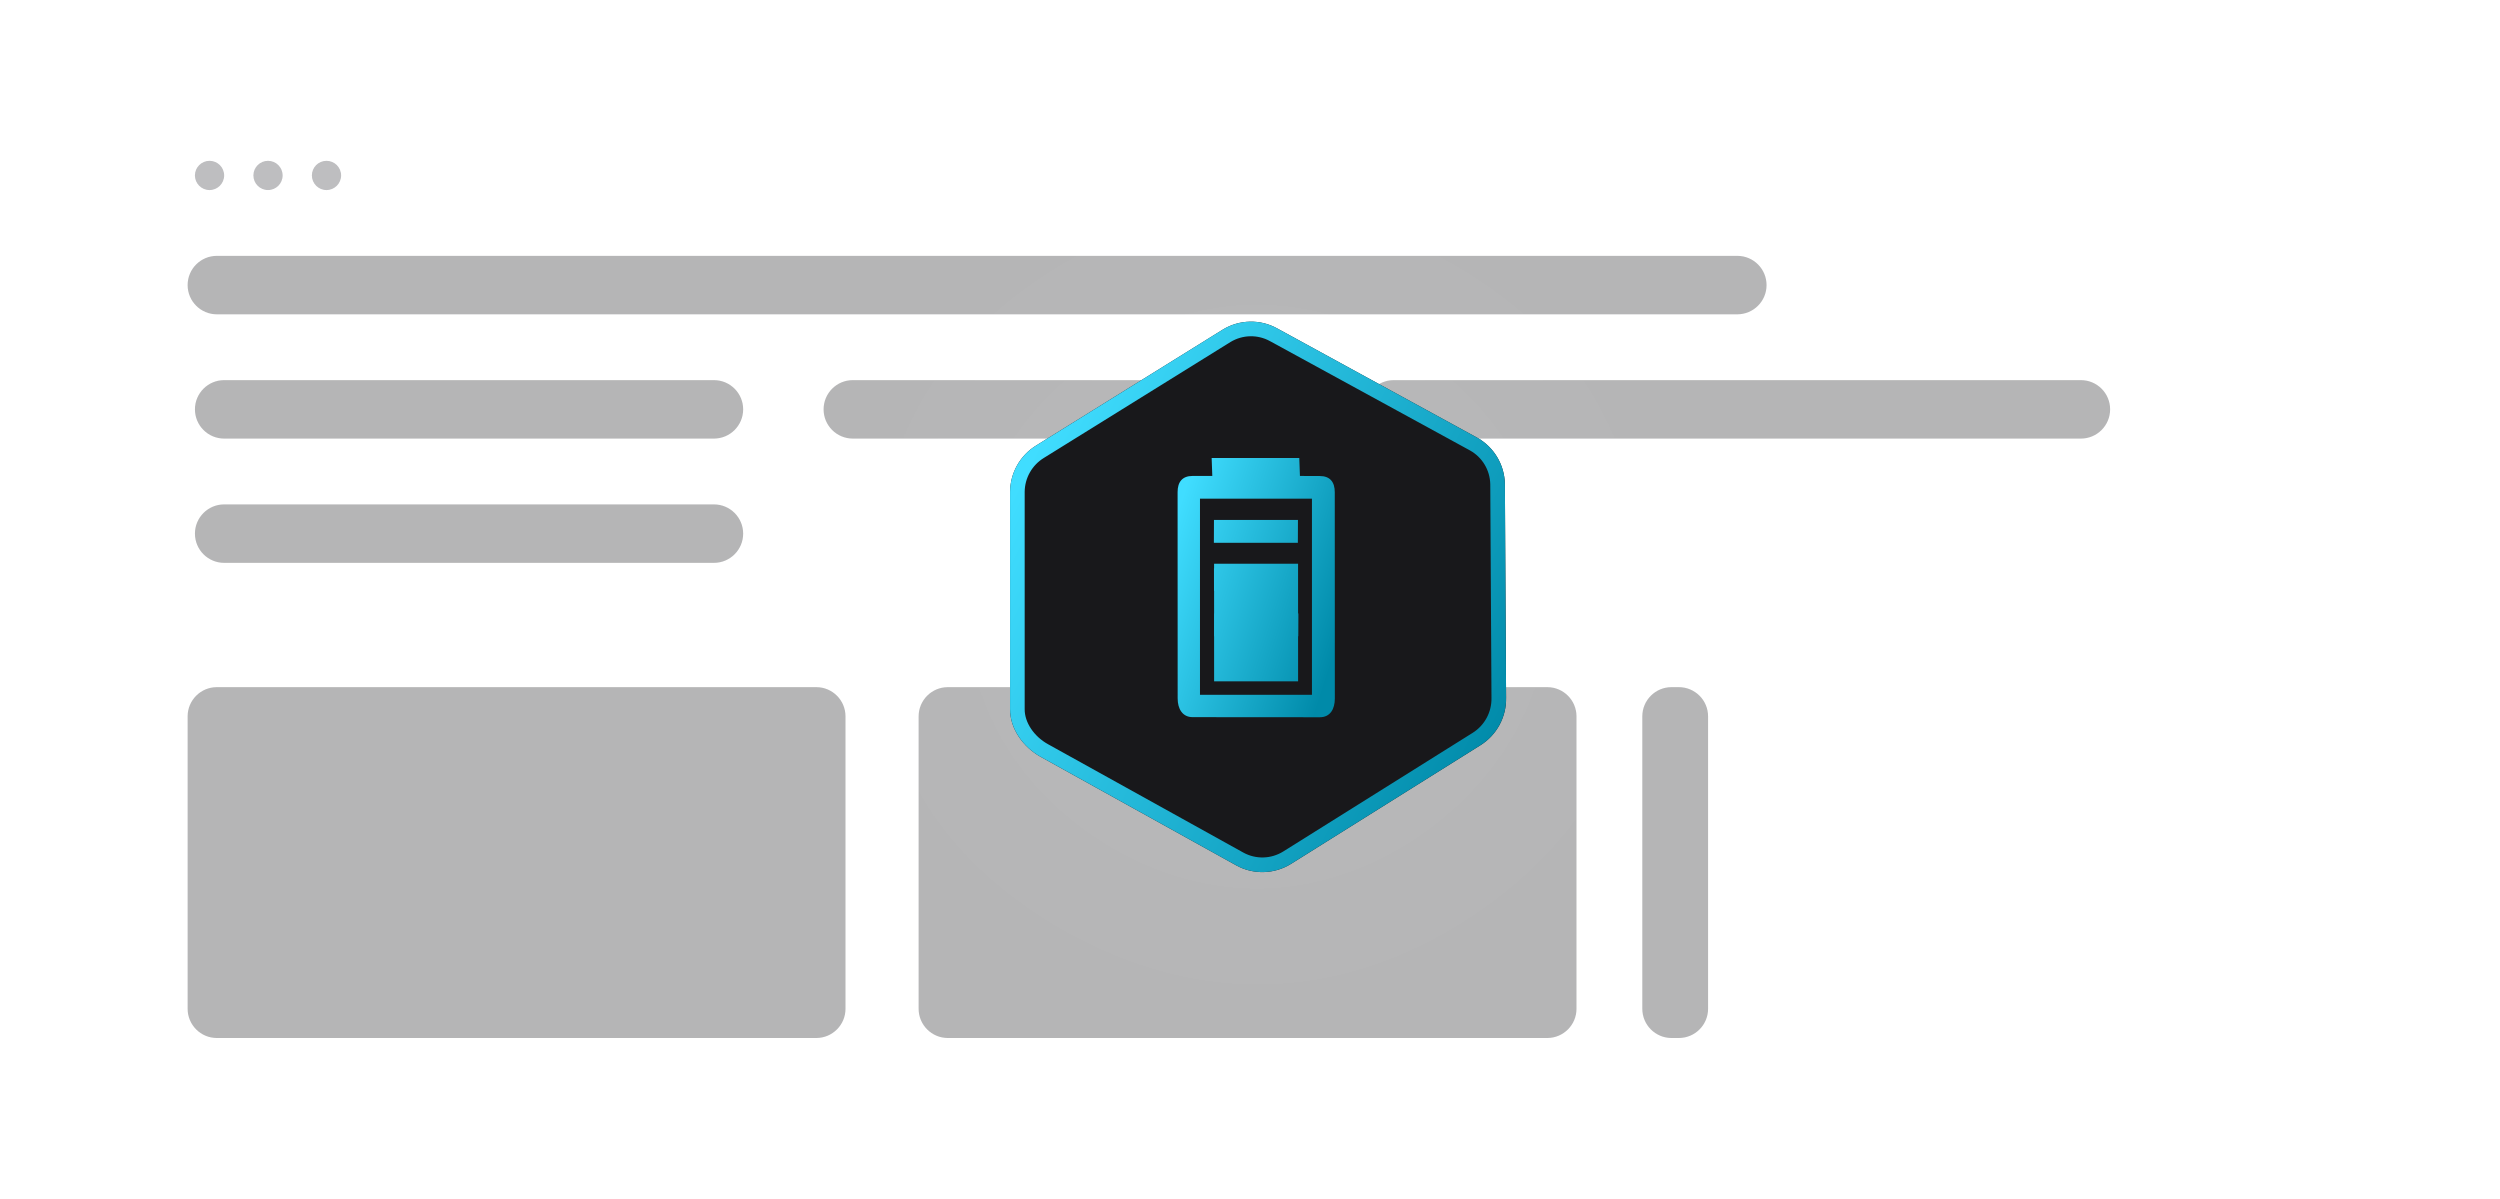
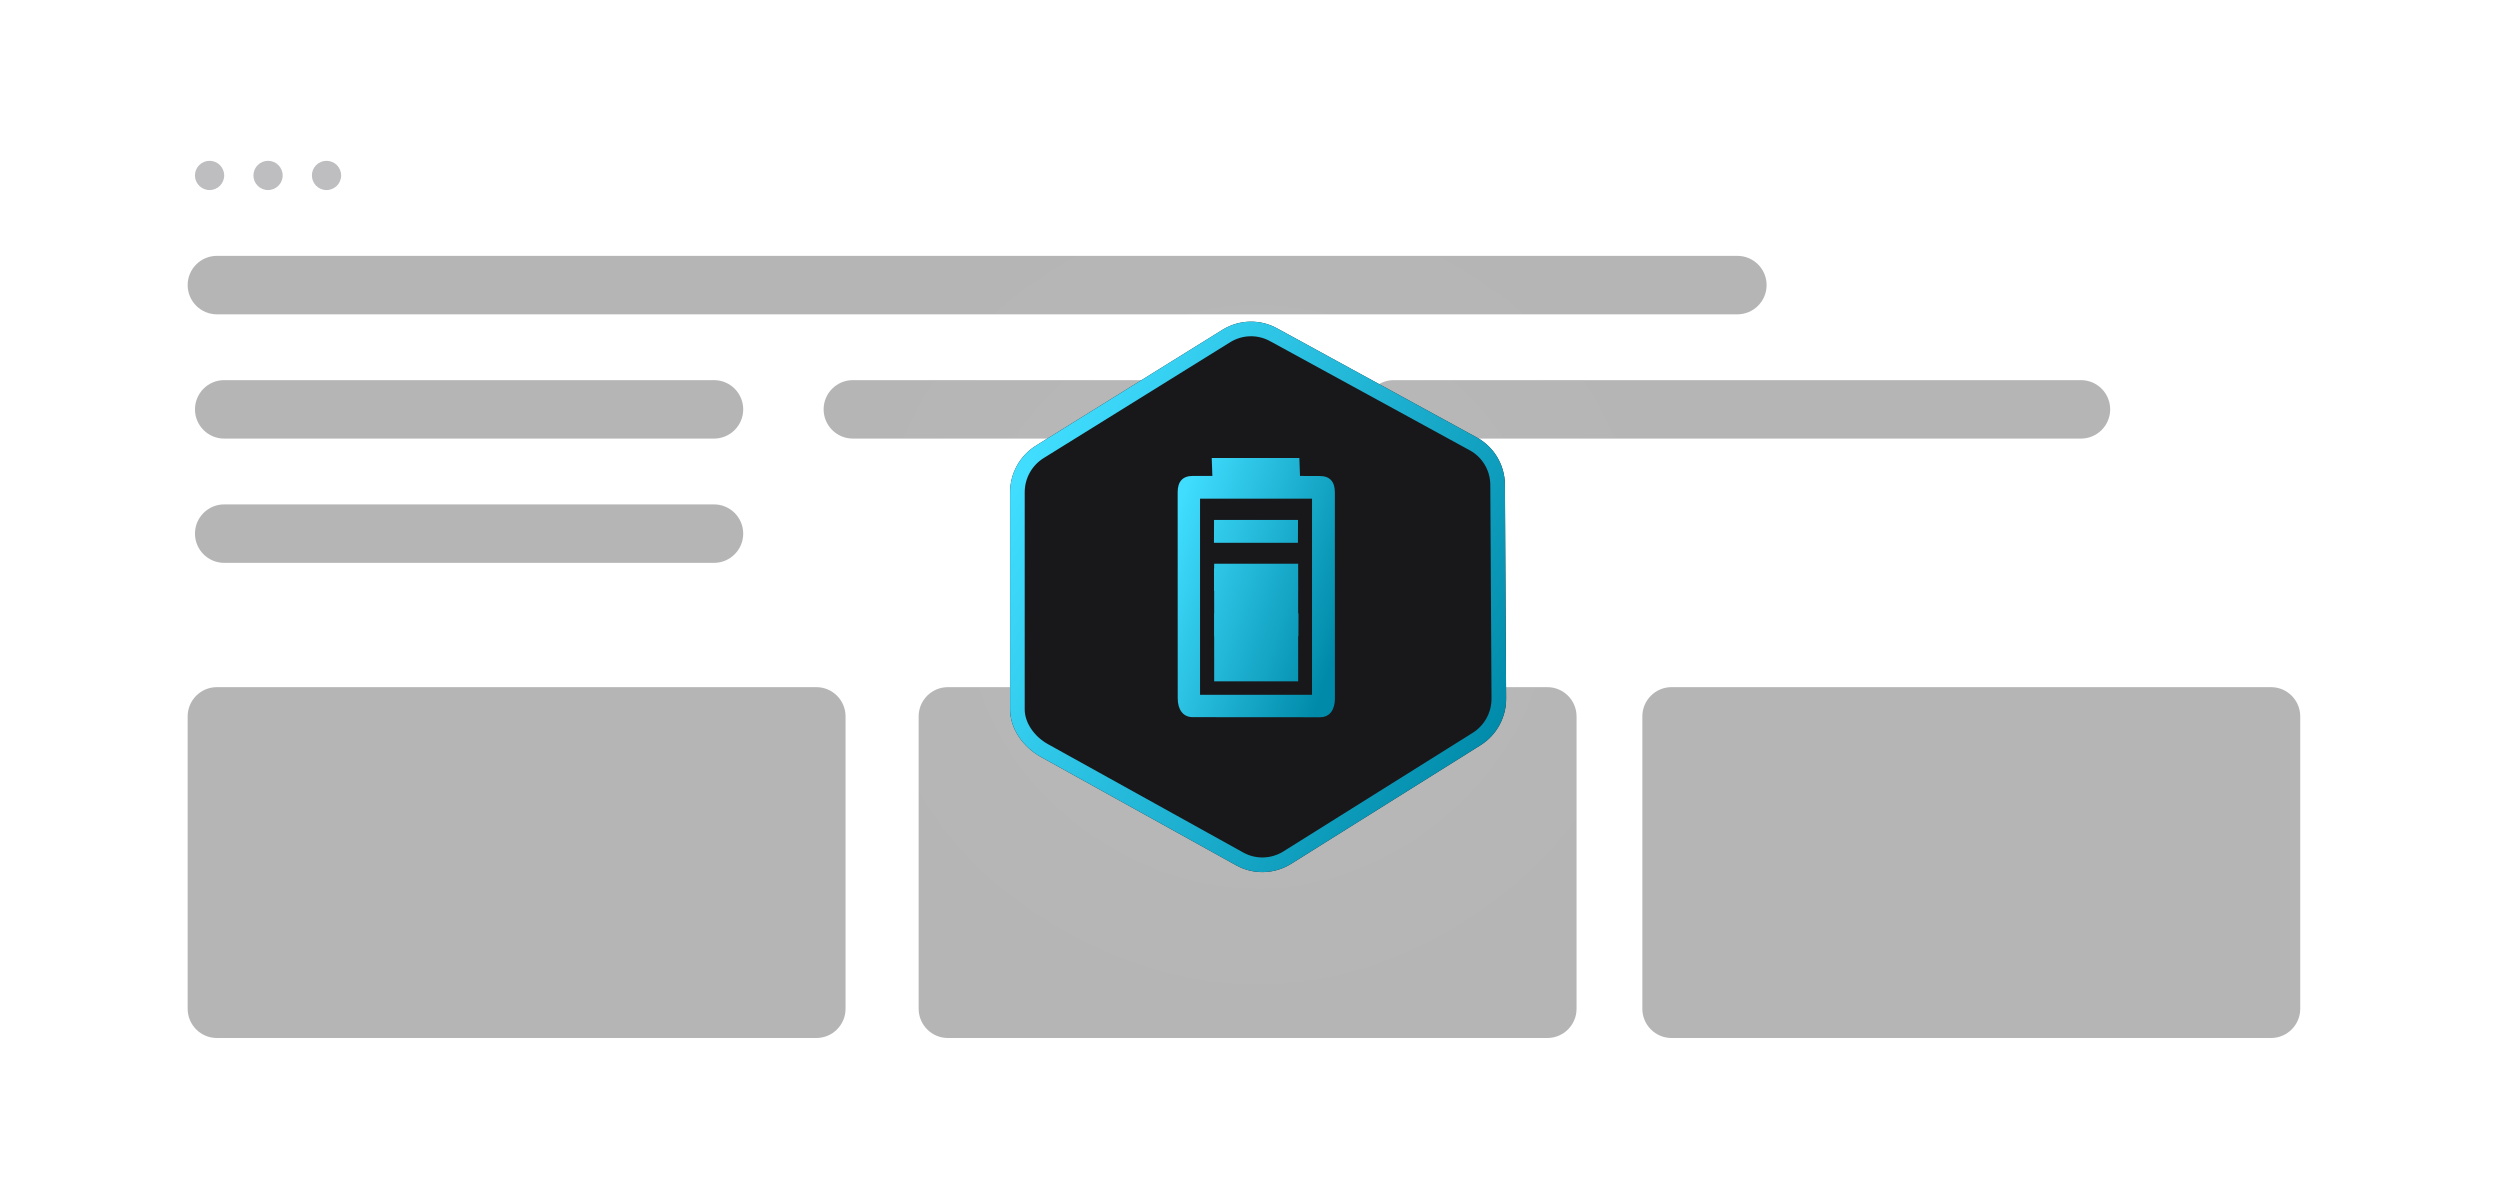
<svg xmlns="http://www.w3.org/2000/svg" width="342" height="164" viewBox="0 0 342 164" fill="none">
  <g opacity="0.62">
-     <rect opacity="0.55" x="26.666" y="52" width="75" height="8" rx="4" fill="#27272A" />
-     <rect opacity="0.55" x="112.666" y="52" width="75" height="8" rx="4" fill="#27272A" />
-     <rect opacity="0.55" x="26.666" y="69" width="75" height="8" rx="4" fill="#27272A" />
-     <rect x="13.164" y="10.5" width="315" height="143" rx="6.5" stroke="url(#paint0_diamond_884_44808)" stroke-opacity="0.48" />
-     <rect opacity="0.55" x="25.666" y="35" width="216" height="8" rx="4" fill="#27272A" />
-     <rect opacity="0.55" x="186.666" y="52" width="102" height="8" rx="4" fill="#27272A" />
-     <rect opacity="0.55" x="25.666" y="94" width="90" height="48" rx="4" fill="#27272A" />
-     <rect opacity="0.55" x="125.666" y="94" width="90" height="48" rx="4" fill="#27272A" />
-     <rect opacity="0.55" x="224.666" y="94" width="9" height="48" rx="4" fill="#27272A" />
-     <rect opacity="0.55" x="26.664" y="22" width="4" height="4" rx="2" fill="#3F3F46" />
-     <rect opacity="0.55" x="34.664" y="22" width="4" height="4" rx="2" fill="#3F3F46" />
-     <rect opacity="0.55" x="42.664" y="22" width="4" height="4" rx="2" fill="#3F3F46" />
+     <rect opacity="0.55" x="26.672" y="52" width="75" height="8" rx="4" fill="#27272A" />
+     <rect opacity="0.55" x="112.672" y="52" width="75" height="8" rx="4" fill="#27272A" />
+     <rect opacity="0.55" x="26.672" y="69" width="75" height="8" rx="4" fill="#27272A" />
+     <rect x="13.168" y="10.5" width="315" height="143" rx="6.5" stroke="url(#paint0_diamond_1108_49654)" stroke-opacity="0.48" />
+     <rect opacity="0.55" x="25.672" y="35" width="216" height="8" rx="4" fill="#27272A" />
+     <rect opacity="0.55" x="186.672" y="52" width="102" height="8" rx="4" fill="#27272A" />
+     <rect opacity="0.55" x="25.672" y="94" width="90" height="48" rx="4" fill="#27272A" />
+     <rect opacity="0.55" x="125.672" y="94" width="90" height="48" rx="4" fill="#27272A" />
+     <rect opacity="0.55" x="224.672" y="94" width="90" height="48" rx="4" fill="#27272A" />
+     <rect opacity="0.55" x="26.668" y="22" width="4" height="4" rx="2" fill="#3F3F46" />
+     <rect opacity="0.55" x="34.668" y="22" width="4" height="4" rx="2" fill="#3F3F46" />
+     <rect opacity="0.55" x="42.668" y="22" width="4" height="4" rx="2" fill="#3F3F46" />
  </g>
-   <g filter="url(#filter0_d_884_44808)">
-     <path d="M141.787 60.92L167.295 45.076C169.571 43.697 172.4 43.64 174.716 44.925L202.066 59.872C204.368 61.149 205.816 63.561 205.87 66.207L206.034 95.444C206.087 98.08 204.753 100.551 202.519 101.95L176.627 118.167C174.338 119.601 171.462 119.681 169.111 118.377L142.375 103.542C140.01 102.23 138.158 99.723 138.176 97.004L138.176 67.283C138.193 64.68 139.562 62.268 141.787 60.92Z" fill="#18181B" />
-     <path d="M142.305 61.776L142.305 61.776L142.314 61.77L167.817 45.929C169.788 44.737 172.232 44.69 174.231 45.799L174.237 45.802L201.581 60.746C201.581 60.747 201.582 60.747 201.583 60.748C203.568 61.85 204.821 63.931 204.87 66.22C204.87 66.222 204.87 66.225 204.87 66.227L205.034 95.45L205.034 95.457L205.034 95.464C205.08 97.749 203.924 99.89 201.989 101.102L176.097 117.32C174.114 118.562 171.627 118.629 169.596 117.503L142.86 102.668C140.728 101.485 139.161 99.275 139.176 97.011V97.004L139.176 67.29C139.176 67.289 139.176 67.288 139.176 67.287C139.192 65.032 140.378 62.943 142.305 61.776Z" stroke="url(#paint1_linear_884_44808)" stroke-width="2" />
+   <g filter="url(#filter0_d_1108_49654)">
+     <path d="M141.79 60.92L167.299 45.076C169.575 43.697 172.404 43.64 174.72 44.925L202.07 59.872C204.372 61.149 205.82 63.561 205.874 66.207L206.038 95.444C206.091 98.08 204.756 100.551 202.523 101.95L176.631 118.167C174.342 119.601 171.466 119.681 169.115 118.377L142.379 103.542C140.014 102.23 138.162 99.723 138.18 97.004L138.18 67.283C138.197 64.68 139.566 62.268 141.79 60.92Z" fill="#18181B" />
+     <path d="M142.309 61.776L142.309 61.776L142.318 61.77L167.821 45.929C169.791 44.737 172.236 44.69 174.235 45.799L174.241 45.802L201.584 60.746C201.585 60.747 201.586 60.747 201.587 60.748C203.572 61.85 204.825 63.931 204.874 66.22C204.874 66.222 204.874 66.225 204.874 66.227L205.038 95.45L205.038 95.457L205.038 95.464C205.084 97.749 203.927 99.89 201.993 101.102L176.101 117.32C174.118 118.562 171.631 118.629 169.6 117.503L142.864 102.668C140.732 101.485 139.165 99.275 139.18 97.011V97.004L139.18 67.29C139.18 67.289 139.18 67.288 139.18 67.287C139.196 65.032 140.382 62.943 142.309 61.776Z" stroke="url(#paint1_linear_1108_49654)" stroke-width="2" />
  </g>
-   <path d="M179.475 95.048H164.157V68.215H179.475M180.55 65.121L177.831 65.11L177.742 62.65H165.754L165.843 65.11L163.143 65.109C161.745 65.109 161.095 65.925 161.095 67.324L161.104 95.557C161.104 96.956 161.753 98.106 163.151 98.106L180.558 98.119C181.975 98.119 182.605 96.988 182.605 95.57L182.597 67.337C182.597 65.938 181.948 65.121 180.55 65.121ZM177.56 71.131H166.071L166.058 74.251H177.547L177.56 71.131ZM177.56 77.756H166.071L166.075 80.842H177.563L177.56 77.756Z" fill="url(#paint2_linear_884_44808)" />
-   <path d="M166.123 83.923H177.612L177.598 87.042H166.109L166.123 83.923Z" fill="url(#paint3_linear_884_44808)" />
-   <path d="M166.087 77.12H177.576L177.58 93.206H166.091L166.087 77.12Z" fill="url(#paint4_linear_884_44808)" />
+   <path d="M179.485 95.048H164.166V68.215H179.485M180.56 65.121L177.841 65.11L177.752 62.65H165.764L165.853 65.11L163.152 65.109C161.755 65.109 161.105 65.925 161.105 67.324L161.113 95.557C161.113 96.956 161.763 98.106 163.161 98.106L180.568 98.119C181.985 98.119 182.615 96.988 182.615 95.57L182.607 67.337C182.607 65.938 181.958 65.121 180.56 65.121ZM177.57 71.131H166.081L166.068 74.251H177.556L177.57 71.131ZM177.57 77.756H166.081L166.084 80.842H177.573L177.57 77.756Z" fill="url(#paint2_linear_1108_49654)" />
+   <path d="M166.133 83.923H177.622L177.608 87.042H166.119L166.133 83.923Z" fill="url(#paint3_linear_1108_49654)" />
+   <path d="M166.097 77.12H177.586L177.589 93.206H166.1L166.097 77.12Z" fill="url(#paint4_linear_1108_49654)" />
  <defs>
-     <filter id="filter0_d_884_44808" x="107.894" y="13.718" width="128.423" height="135.866" filterUnits="userSpaceOnUse" color-interpolation-filters="sRGB">
+     <filter id="filter0_d_1108_49654" x="107.898" y="13.718" width="128.423" height="135.866" filterUnits="userSpaceOnUse" color-interpolation-filters="sRGB">
      <feFlood flood-opacity="0" result="BackgroundImageFix" />
      <feColorMatrix in="SourceAlpha" type="matrix" values="0 0 0 0 0 0 0 0 0 0 0 0 0 0 0 0 0 0 127 0" result="hardAlpha" />
      <feOffset />
      <feGaussianBlur stdDeviation="15.141" />
      <feComposite in2="hardAlpha" operator="out" />
      <feColorMatrix type="matrix" values="0 0 0 0 1 0 0 0 0 1 0 0 0 0 1 0 0 0 0.07 0" />
-       <feBlend mode="normal" in2="BackgroundImageFix" result="effect1_dropShadow_884_44808" />
-       <feBlend mode="normal" in="SourceGraphic" in2="effect1_dropShadow_884_44808" result="shape" />
+       <feBlend mode="normal" in2="BackgroundImageFix" result="effect1_dropShadow_1108_49654" />
+       <feBlend mode="normal" in="SourceGraphic" in2="effect1_dropShadow_1108_49654" result="shape" />
    </filter>
-     <radialGradient id="paint0_diamond_884_44808" cx="0" cy="0" r="1" gradientUnits="userSpaceOnUse" gradientTransform="translate(302.182 41.5438) rotate(167.296) scale(309.539 681.497)">
+     <radialGradient id="paint0_diamond_1108_49654" cx="0" cy="0" r="1" gradientUnits="userSpaceOnUse" gradientTransform="translate(302.186 41.5438) rotate(167.296) scale(309.539 681.497)">
      <stop stop-color="white" stop-opacity="0.34" />
      <stop offset="0.323" stop-color="white" stop-opacity="0.829" />
      <stop offset="0.625" stop-color="white" stop-opacity="0.08" />
      <stop offset="1" stop-color="white" stop-opacity="0.47" />
    </radialGradient>
-     <linearGradient id="paint1_linear_884_44808" x1="138.841" y1="67.095" x2="205.802" y2="100.542" gradientUnits="userSpaceOnUse">
+     <linearGradient id="paint1_linear_1108_49654" x1="138.845" y1="67.095" x2="205.806" y2="100.542" gradientUnits="userSpaceOnUse">
      <stop stop-color="#40DDFF" />
      <stop offset="1" stop-color="#008AA9" />
    </linearGradient>
-     <linearGradient id="paint2_linear_884_44808" x1="161.036" y1="70.229" x2="186.179" y2="78.432" gradientUnits="userSpaceOnUse">
+     <linearGradient id="paint2_linear_1108_49654" x1="161.046" y1="70.229" x2="186.189" y2="78.432" gradientUnits="userSpaceOnUse">
      <stop stop-color="#40DDFF" />
      <stop offset="1" stop-color="#008AA9" />
    </linearGradient>
-     <linearGradient id="paint3_linear_884_44808" x1="161.036" y1="70.229" x2="186.179" y2="78.432" gradientUnits="userSpaceOnUse">
+     <linearGradient id="paint3_linear_1108_49654" x1="161.046" y1="70.229" x2="186.189" y2="78.432" gradientUnits="userSpaceOnUse">
      <stop stop-color="#40DDFF" />
      <stop offset="1" stop-color="#008AA9" />
    </linearGradient>
-     <linearGradient id="paint4_linear_884_44808" x1="161.036" y1="70.229" x2="186.179" y2="78.432" gradientUnits="userSpaceOnUse">
+     <linearGradient id="paint4_linear_1108_49654" x1="161.046" y1="70.229" x2="186.189" y2="78.432" gradientUnits="userSpaceOnUse">
      <stop stop-color="#40DDFF" />
      <stop offset="1" stop-color="#008AA9" />
    </linearGradient>
  </defs>
</svg>
